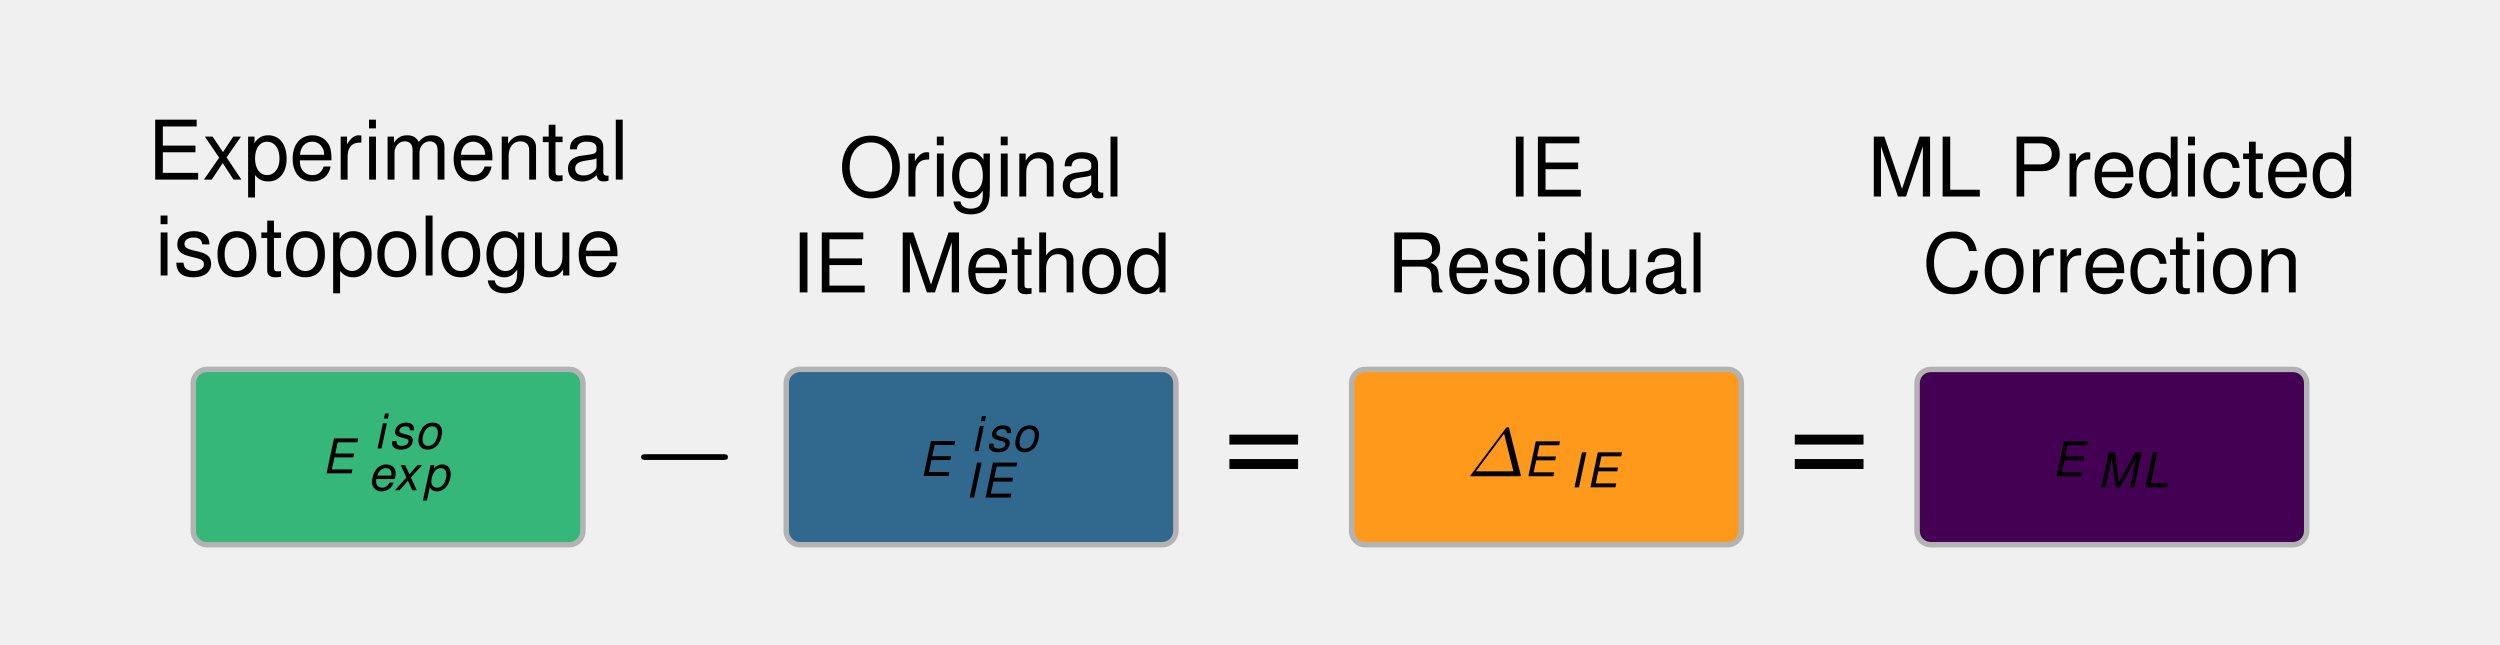
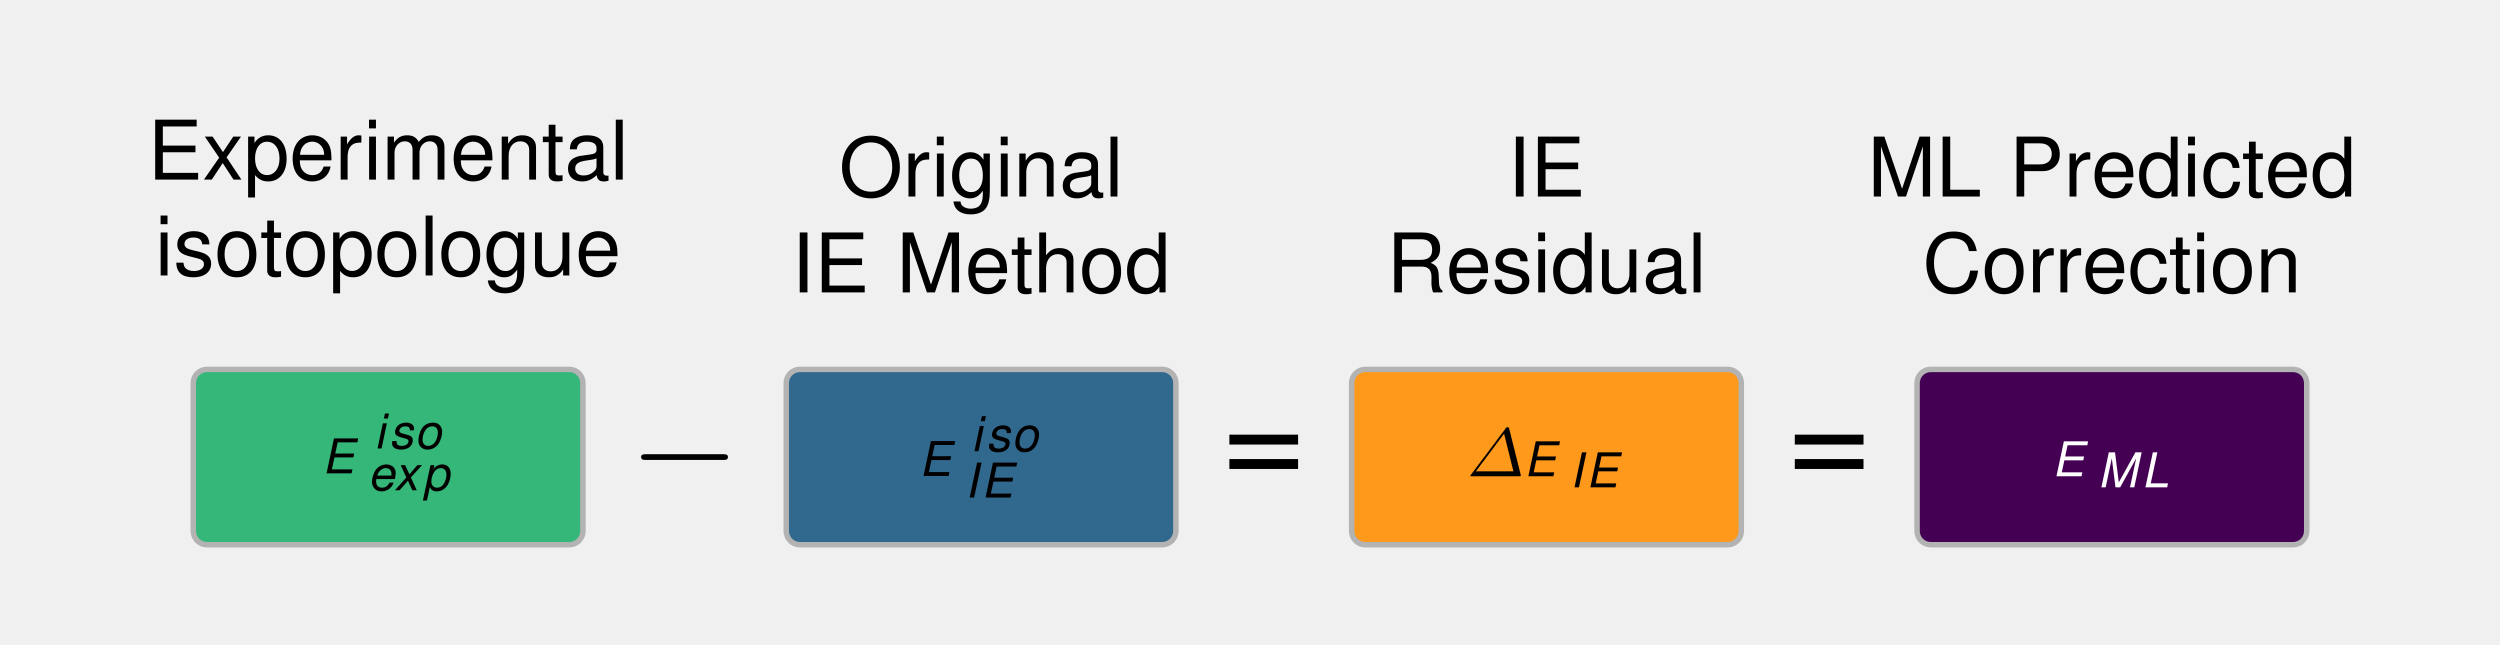
<svg xmlns="http://www.w3.org/2000/svg" version="1.1" id="svg1" width="484.989" height="125.103" viewBox="0 0 484.989 125.103">
  <defs id="defs1" />
  <g id="g1">
    <path id="path1" d="m 26.354,12.756 h -52.709 c -1.1,0 -1.993,-0.892 -1.993,-1.993 v -21.527 c 0,-1.1 0.892,-1.993 1.993,-1.993 h 52.709 c 1.1,0 1.993,0.892 1.993,1.993 v 21.527 c 0,1.1 -0.892,1.993 -1.993,1.993 z" style="fill:#35b779;fill-opacity:1;fill-rule:nonzero;stroke:#b3b3b3;stroke-width:0.797;stroke-linecap:butt;stroke-linejoin:miter;stroke-miterlimit:10;stroke-dasharray:none;stroke-opacity:1" transform="matrix(1.333333,0,0,-1.333333,75.29333,88.66533)" />
    <path id="path2" d="m 1.78,-2.32 h 2.754 l 0.117,-0.562 H 1.897 L 2.249,-4.512 H 5.12 L 5.237,-5.086 H 1.71 L 0.632,1.640625e-4 H 4.276 L 4.393,-0.574 H 1.405 Z M 9.406,-7.271 H 8.82 l -0.773,3.656 H 8.633 Z M 9.711,-8.701 H 9.125 l -0.152,0.727 h 0.586 z m 3.615,2.449 c 0.035,-0.141 0.035,-0.211 0.035,-0.293 0,-0.492 -0.457,-0.832 -1.137,-0.832 -0.492,0 -0.926,0.152 -1.207,0.422 -0.258,0.246 -0.422,0.609 -0.422,0.938 0,0.422 0.246,0.621 0.961,0.809 l 0.516,0.141 c 0.234,0.059 0.34,0.105 0.398,0.176 0.047,0.059 0.094,0.164 0.094,0.234 0,0.117 -0.117,0.34 -0.223,0.434 -0.176,0.141 -0.48,0.234 -0.773,0.234 -0.48,0 -0.75,-0.188 -0.75,-0.539 0,-0.047 0,-0.105 0.012,-0.176 H 10.209 c -0.035,0.164 -0.047,0.246 -0.047,0.363 0,0.551 0.492,0.891 1.301,0.891 1.043,0 1.711,-0.539 1.711,-1.371 0,-0.422 -0.223,-0.645 -0.844,-0.797 l -0.527,-0.141 c -0.387,-0.094 -0.586,-0.234 -0.586,-0.41 0,-0.141 0.082,-0.316 0.199,-0.434 0.176,-0.164 0.387,-0.234 0.691,-0.234 0.41,0 0.633,0.164 0.633,0.434 0,0.047 0,0.094 0,0.152 z m 2.774,-1.125 c -0.645,0 -1.219,0.293 -1.57,0.809 -0.316,0.445 -0.539,1.219 -0.539,1.805 0,0.773 0.527,1.312 1.312,1.312 0.668,0 1.195,-0.281 1.594,-0.809 0.316,-0.445 0.551,-1.207 0.551,-1.805 0,-0.375 -0.141,-0.727 -0.387,-0.973 -0.234,-0.223 -0.551,-0.34 -0.961,-0.34 z m -0.082,0.539 c 0.516,0 0.809,0.34 0.809,0.902 0,0.41 -0.117,0.867 -0.305,1.207 -0.258,0.48 -0.645,0.738 -1.125,0.738 -0.492,0 -0.797,-0.352 -0.797,-0.902 0,-0.398 0.117,-0.867 0.305,-1.207 0.258,-0.48 0.645,-0.738 1.113,-0.738 z m -5.446,7.673 0.023,-0.117 c 0.059,-0.34 0.094,-0.633 0.094,-0.82 0,-0.668 -0.574,-1.195 -1.336,-1.195 -0.598,0 -1.184,0.293 -1.535,0.762 C 7.49,-0.102 7.232,0.695 7.232,1.257 c 0,0.375 0.164,0.762 0.434,1.02 0.246,0.234 0.551,0.352 0.949,0.352 0.832,0 1.547,-0.516 1.77,-1.277 H 9.799 C 9.553,1.831 9.178,2.089 8.709,2.089 c -0.551,0 -0.867,-0.34 -0.867,-0.938 0,-0.141 0.012,-0.211 0.035,-0.316 z M 8.006,0.331 C 8.181,-0.313 8.709,-0.759 9.271,-0.759 c 0.492,0 0.809,0.34 0.809,0.855 0,0.07 -0.012,0.117 -0.023,0.234 z M 12.898,0.601 14.527,-1.192 H 13.847 L 12.687,0.144 12.066,-1.192 H 11.422 L 12.242,0.601 10.578,2.464 h 0.68 L 12.476,1.069 13.109,2.464 h 0.645 z m 1.752,3.352 h 0.586 l 0.422,-1.957 c 0.211,0.445 0.504,0.633 0.996,0.633 0.539,0 1.066,-0.258 1.418,-0.691 0.375,-0.457 0.621,-1.184 0.621,-1.875 0,-0.832 -0.469,-1.359 -1.219,-1.359 -0.305,0 -0.609,0.094 -0.891,0.27 -0.223,0.141 -0.305,0.234 -0.398,0.422 l 0.129,-0.586 h -0.562 z m 2.602,-4.711 c 0.516,0 0.82,0.363 0.82,0.961 0,0.375 -0.117,0.832 -0.305,1.184 -0.258,0.469 -0.609,0.703 -1.055,0.703 -0.516,0 -0.832,-0.352 -0.832,-0.902 0,-0.422 0.117,-0.879 0.328,-1.242 0.258,-0.469 0.609,-0.703 1.043,-0.703 z m 0,0" style="fill:#000000;fill-opacity:1;fill-rule:nonzero;stroke:none" aria-label="E&#10;iso&#10;exp" transform="matrix(1.333333,0,0,1.333333,62.50933,91.824)" />
    <path id="path3" d="m 13.617,-4.745 c 0.352,0 0.727,0 0.727,-0.422 0,-0.41 -0.375,-0.41 -0.727,-0.41 H 2.438 c -0.352,0 -0.727,0 -0.727,0.41 0,0.422 0.375,0.422 0.727,0.422 z m 0,0" style="fill:#000000;fill-opacity:1;fill-rule:nonzero;stroke:none" aria-label="−" transform="matrix(1.333333,0,0,1.333333,122.0933,95.55333)" />
    <path id="path4" d="M 112.625,12.756 H 59.917 c -1.1,0 -1.993,-0.892 -1.993,-1.993 v -21.527 c 0,-1.1 0.892,-1.993 1.993,-1.993 h 52.709 c 1.1,0 1.993,0.892 1.993,1.993 v 21.527 c 0,1.1 -0.892,1.993 -1.993,1.993 z" style="fill:#31688e;fill-opacity:1;fill-rule:nonzero;stroke:#b3b3b3;stroke-width:0.797;stroke-linecap:butt;stroke-linejoin:miter;stroke-miterlimit:10;stroke-dasharray:none;stroke-opacity:1" transform="matrix(1.333333,0,0,-1.333333,75.29333,88.66533)" />
    <path id="path5" d="m 1.782,-2.32 h 2.754 l 0.117,-0.562 H 1.899 L 2.25,-4.511 H 5.121 L 5.239,-5.085 H 1.711 L 0.633,7.421875e-4 H 4.278 L 4.395,-0.573 H 1.407 Z M 9.408,-7.271 H 8.822 l -0.773,3.656 H 8.634 Z M 9.712,-8.7 H 9.126 L 8.974,-7.974 H 9.56 Z m 3.612,2.449 c 0.035,-0.141 0.035,-0.211 0.035,-0.293 0,-0.492 -0.457,-0.832 -1.137,-0.832 -0.492,0 -0.926,0.152 -1.207,0.422 -0.258,0.246 -0.422,0.609 -0.422,0.938 0,0.422 0.246,0.621 0.961,0.809 l 0.516,0.141 c 0.234,0.059 0.34,0.105 0.398,0.176 0.047,0.059 0.094,0.164 0.094,0.234 0,0.117 -0.117,0.34 -0.223,0.434 -0.176,0.141 -0.48,0.234 -0.773,0.234 -0.48,0 -0.75,-0.188 -0.75,-0.539 0,-0.047 0,-0.105 0.012,-0.176 H 10.207 c -0.035,0.164 -0.047,0.246 -0.047,0.363 0,0.551 0.492,0.891 1.301,0.891 1.043,0 1.711,-0.539 1.711,-1.371 0,-0.422 -0.223,-0.645 -0.844,-0.797 l -0.527,-0.141 c -0.387,-0.094 -0.586,-0.234 -0.586,-0.41 0,-0.141 0.082,-0.316 0.199,-0.434 0.176,-0.164 0.387,-0.234 0.691,-0.234 0.41,0 0.633,0.164 0.633,0.434 0,0.047 0,0.094 0,0.152 z m 2.774,-1.125 c -0.645,0 -1.219,0.293 -1.57,0.809 -0.316,0.445 -0.539,1.219 -0.539,1.805 0,0.773 0.527,1.312 1.312,1.312 0.668,0 1.195,-0.281 1.594,-0.809 0.316,-0.445 0.551,-1.207 0.551,-1.805 0,-0.375 -0.141,-0.727 -0.387,-0.973 -0.234,-0.223 -0.551,-0.34 -0.961,-0.34 z m -0.082,0.539 c 0.516,0 0.809,0.34 0.809,0.902 0,0.41 -0.117,0.867 -0.305,1.207 -0.258,0.48 -0.645,0.738 -1.125,0.738 -0.492,0 -0.797,-0.352 -0.797,-0.902 0,-0.398 0.117,-0.867 0.305,-1.207 0.258,-0.48 0.645,-0.738 1.113,-0.738 z m -6.935,4.884 h -0.656 L 7.348,3.133 H 7.992 Z M 10.805,0.812 H 13.559 l 0.117,-0.562 H 10.922 l 0.352,-1.629 h 2.871 l 0.117,-0.574 H 10.735 L 9.657,3.133 h 3.645 l 0.117,-0.574 h -2.988 z m 0,0" style="fill:#000000;fill-opacity:1;fill-rule:nonzero;stroke:none" aria-label="E&#10;iso&#10;IE" transform="matrix(1.333333,0,0,1.333333,178.316,92.34667)" />
    <path id="path6" d="M 11.028,-7.288 H 1.032 v 1.441 h 9.996 z m 0,3.551 H 1.032 v 1.441 h 9.996 z m 0,0" style="fill:#000000;fill-opacity:1;fill-rule:nonzero;stroke:none" aria-label="=" transform="matrix(1.333333,0,0,1.333333,237.12,94.03733)" />
    <path id="path7" d="m 194.892,12.756 h -52.709 c -1.1,0 -1.993,-0.892 -1.993,-1.993 v -21.527 c 0,-1.1 0.892,-1.993 1.993,-1.993 h 52.709 c 1.1,0 1.993,0.892 1.993,1.993 v 21.527 c 0,1.1 -0.892,1.993 -1.993,1.993 z" style="fill:#ff991c;fill-opacity:1;fill-rule:nonzero;stroke:#b3b3b3;stroke-width:0.797;stroke-linecap:butt;stroke-linejoin:miter;stroke-miterlimit:10;stroke-dasharray:none;stroke-opacity:1" transform="matrix(1.333333,0,0,-1.333333,75.29333,88.66533)" />
    <g id="g7" aria-label="∆E&#10;IE" transform="matrix(1.333333,0,0,1.333333,284.5827,92.39333)">
      <path id="path8" d="m 6.152,-6.89 c -0.047,-0.199 -0.059,-0.246 -0.234,-0.246 -0.094,0 -0.176,0 -0.305,0.199 l -5.051,6.738 c -0.07,0.094 -0.07,0.117 -0.07,0.141 0,0.047 0.012,0.059 0.211,0.059 H 7.582 c 0.164,0 0.258,0 0.258,-0.105 0,-0.035 -0.012,-0.094 -0.023,-0.129 z m -0.75,0.691 1.359,5.484 H 1.3 Z m 0,0" style="fill:#000000;fill-opacity:1;fill-rule:nonzero;stroke:none" />
      <path id="path9" d="m 10.084,-2.319 h 2.754 l 0.117,-0.562 h -2.754 l 0.352,-1.629 h 2.871 l 0.117,-0.574 H 10.013 L 8.935,8.984375e-4 H 12.58 L 12.697,-0.573 H 9.709 Z m 7.301,-1.16 h -0.656 l -1.078,5.086 h 0.645 z m 1.723,2.766 h 2.754 l 0.117,-0.562 h -2.754 l 0.352,-1.629 h 2.871 l 0.117,-0.574 h -3.527 l -1.078,5.086 h 3.645 l 0.117,-0.574 h -2.988 z m 0,0" style="fill:#000000;fill-opacity:1;fill-rule:nonzero;stroke:none" />
    </g>
    <path id="path10" d="M 11.029,-7.288 H 1.033 v 1.441 h 9.996 z m 0,3.551 H 1.033 v 1.441 h 9.996 z m 0,0" style="fill:#000000;fill-opacity:1;fill-rule:nonzero;stroke:none" aria-label="=" transform="matrix(1.333333,0,0,1.333333,346.8067,94.03733)" />
    <path id="path11" d="m 277.159,12.756 h -52.709 c -1.1,0 -1.993,-0.892 -1.993,-1.993 v -21.527 c 0,-1.1 0.892,-1.993 1.993,-1.993 h 52.709 c 1.1,0 1.993,0.892 1.993,1.993 v 21.527 c 0,1.1 -0.892,1.993 -1.993,1.993 z" style="fill:#440154;fill-opacity:1;fill-rule:nonzero;stroke:#b3b3b3;stroke-width:0.797;stroke-linecap:butt;stroke-linejoin:miter;stroke-miterlimit:10;stroke-dasharray:none;stroke-opacity:1" transform="matrix(1.333333,0,0,-1.333333,75.29333,88.66533)" />
-     <path id="path12" d="m 1.782,-2.319 h 2.754 l 0.117,-0.562 H 1.9 L 2.251,-4.511 H 5.122 L 5.239,-5.085 H 1.712 L 0.634,8.984375e-4 H 4.279 L 4.396,-0.573 H 1.407 Z m 8.121,3.926 2.332,-4.219 -0.902,4.219 h 0.621 l 1.078,-5.086 H 12.118 L 9.704,0.892 9.154,-3.48 H 8.251 l -1.078,5.086 h 0.621 l 0.891,-4.219 0.539,4.219 z m 5.411,-5.086 h -0.656 l -1.078,5.086 h 3.164 l 0.117,-0.574 h -2.508 z m 0,0" style="fill:#000000;fill-opacity:1;fill-rule:nonzero;stroke:none" aria-label="E&#10;ML" transform="matrix(1.333333,0,0,1.333333,398.1,92.39333)" />
+     <path id="path12" d="m 1.782,-2.319 h 2.754 l 0.117,-0.562 H 1.9 L 2.251,-4.511 H 5.122 L 5.239,-5.085 H 1.712 L 0.634,8.984375e-4 H 4.279 L 4.396,-0.573 H 1.407 Z m 8.121,3.926 2.332,-4.219 -0.902,4.219 h 0.621 l 1.078,-5.086 H 12.118 L 9.704,0.892 9.154,-3.48 H 8.251 l -1.078,5.086 h 0.621 l 0.891,-4.219 0.539,4.219 z m 5.411,-5.086 h -0.656 l -1.078,5.086 h 3.164 l 0.117,-0.574 h -2.508 z m 0,0" style="fill:#ffffff;fill-opacity:1;fill-rule:nonzero;stroke:none" aria-label="E&#10;ML" transform="matrix(1.333333,0,0,1.333333,398.1,92.39333)" />
    <path id="path13" d="m 4.651,-8.86 c -2.496,0 -4.195,1.84 -4.195,4.57 0,2.719 1.699,4.559 4.207,4.559 1.055,0 1.992,-0.316 2.695,-0.914 C 8.307,-1.442 8.87,-2.801 8.87,-4.219 c 0,-2.812 -1.664,-4.641 -4.219,-4.641 z m 0,0.984 c 1.887,0 3.105,1.43 3.105,3.633 0,2.098 -1.254,3.539 -3.094,3.539 -1.852,0 -3.094,-1.441 -3.094,-3.586 0,-2.156 1.242,-3.586 3.082,-3.586 z m 5.47,1.617 V -2.5e-4 h 1.008 v -3.246 c 0,-0.902 0.223,-1.488 0.703,-1.84 0.316,-0.223 0.609,-0.293 1.301,-0.305 v -1.02 c -0.164,-0.023 -0.246,-0.035 -0.375,-0.035 -0.645,0 -1.137,0.387 -1.711,1.312 v -1.125 z m 5.133,0 H 14.257 V -2.5e-4 h 0.996 z m 0,-2.461 h -1.008 v 1.266 h 1.008 z m 5.783,2.461 v 0.902 C 20.533,-6.094 19.923,-6.446 19.127,-6.446 c -1.594,0 -2.66,1.395 -2.66,3.422 0,1.031 0.27,1.863 0.785,2.461 0.469,0.527 1.137,0.832 1.793,0.832 0.785,0 1.336,-0.328 1.898,-1.113 v 0.316 c 0,0.855 -0.105,1.359 -0.363,1.711 -0.258,0.375 -0.773,0.586 -1.383,0.586 -0.457,0 -0.855,-0.117 -1.137,-0.34 -0.223,-0.176 -0.316,-0.34 -0.375,-0.715 h -1.02 c 0.105,1.184 1.031,1.887 2.496,1.887 0.938,0 1.734,-0.293 2.145,-0.797 0.469,-0.574 0.656,-1.359 0.656,-2.836 v -5.227 z m -1.805,0.738 c 1.078,0 1.711,0.902 1.711,2.473 0,1.488 -0.645,2.402 -1.699,2.402 -1.09,0 -1.746,-0.926 -1.746,-2.437 0,-1.512 0.668,-2.438 1.734,-2.438 z m 5.323,-0.738 H 23.559 V -2.5e-4 h 0.996 z m 0,-2.461 h -1.008 v 1.266 h 1.008 z m 1.693,2.461 V -2.5e-4 h 1.008 v -3.457 c 0,-1.277 0.668,-2.109 1.699,-2.109 0.785,0 1.289,0.469 1.289,1.23 V -2.5e-4 h 0.996 v -4.734 c 0,-1.043 -0.785,-1.711 -1.992,-1.711 -0.926,0 -1.523,0.363 -2.074,1.23 v -1.043 z m 12.214,5.672 C 38.357,-0.563 38.298,-0.563 38.24,-0.563 c -0.34,0 -0.539,-0.176 -0.539,-0.492 V -4.735 c 0,-1.113 -0.809,-1.711 -2.344,-1.711 -0.914,0 -1.664,0.27 -2.086,0.727 -0.281,0.328 -0.41,0.691 -0.434,1.312 h 1.008 c 0.082,-0.773 0.539,-1.113 1.465,-1.113 0.902,0 1.406,0.328 1.406,0.926 v 0.27 c 0,0.41 -0.258,0.598 -1.043,0.691 -1.406,0.176 -1.629,0.223 -2.004,0.387 -0.738,0.293 -1.102,0.855 -1.102,1.664 0,1.137 0.785,1.852 2.051,1.852 0.797,0 1.43,-0.27 2.133,-0.914 0.07,0.633 0.375,0.914 1.031,0.914 0.199,0 0.352,-0.023 0.68,-0.105 z M 36.716,-1.969 c 0,0.328 -0.094,0.539 -0.398,0.809 -0.41,0.375 -0.891,0.562 -1.477,0.562 -0.785,0 -1.23,-0.375 -1.23,-1.008 0,-0.656 0.434,-0.984 1.5,-1.148 1.055,-0.141 1.266,-0.188 1.605,-0.34 z m 3.812,-6.75 h -1.008 v 8.719 h 1.008 z M -4.575,5.229 h -1.125 v 8.719 h 1.125 z m 3.196,4.746 H 3.368 V 9.003 H -1.378 V 6.214 h 4.922 V 5.229 H -2.492 V 13.948 H 3.755 V 12.964 H -1.378 Z M 13.973,13.948 16.422,6.647 v 7.301 h 1.055 V 5.229 H 15.942 L 13.399,12.823 10.821,5.229 H 9.286 v 8.719 h 1.043 V 6.647 l 2.473,7.301 z m 10.5,-2.801 c 0,-0.949 -0.07,-1.523 -0.246,-1.992 -0.41,-1.031 -1.359,-1.652 -2.531,-1.652 -1.746,0 -2.871,1.336 -2.871,3.398 0,2.051 1.09,3.316 2.848,3.316 1.43,0 2.426,-0.809 2.672,-2.168 h -1.008 c -0.27,0.82 -0.832,1.254 -1.629,1.254 -0.633,0 -1.172,-0.293 -1.512,-0.809 -0.234,-0.363 -0.316,-0.727 -0.328,-1.348 z m -4.582,-0.809 c 0.082,-1.16 0.785,-1.91 1.793,-1.91 0.973,0 1.723,0.809 1.723,1.84 0,0.023 0,0.047 -0.012,0.07 z m 8.136,-2.648 h -1.031 V 5.968 h -0.984 v 1.723 h -0.855 v 0.809 h 0.855 v 4.734 c 0,0.633 0.422,0.984 1.207,0.984 0.234,0 0.48,-0.023 0.809,-0.082 v -0.832 c -0.129,0.035 -0.281,0.047 -0.48,0.047 -0.422,0 -0.551,-0.117 -0.551,-0.562 V 8.499 h 1.031 z m 1.119,-2.461 v 8.719 h 0.996 v -3.457 c 0,-1.277 0.668,-2.109 1.699,-2.109 0.316,0 0.645,0.105 0.879,0.281 0.293,0.199 0.41,0.504 0.41,0.949 V 13.948 H 34.127 V 9.214 c 0,-1.055 -0.762,-1.711 -1.98,-1.711 -0.879,0 -1.418,0.281 -2.004,1.043 V 5.229 Z m 9.062,2.273 c -1.746,0 -2.812,1.254 -2.812,3.363 0,2.098 1.043,3.352 2.824,3.352 1.758,0 2.836,-1.254 2.836,-3.305 0,-2.168 -1.043,-3.41 -2.848,-3.41 z m 0.012,0.926 c 1.125,0 1.793,0.914 1.793,2.473 0,1.465 -0.691,2.402 -1.793,2.402 -1.102,0 -1.793,-0.926 -1.793,-2.438 0,-1.512 0.691,-2.438 1.793,-2.438 z M 47.527,5.229 H 46.531 V 8.475 C 46.121,7.843 45.441,7.503 44.609,7.503 c -1.629,0 -2.684,1.301 -2.684,3.305 0,2.109 1.031,3.41 2.719,3.41 0.867,0 1.465,-0.316 1.992,-1.09 v 0.82 h 0.891 z m -2.754,3.211 c 1.078,0 1.758,0.949 1.758,2.449 0,1.441 -0.691,2.402 -1.746,2.402 -1.102,0 -1.828,-0.973 -1.828,-2.426 0,-1.465 0.727,-2.426 1.816,-2.426 z m 0,0" style="fill:#000000;fill-opacity:1;fill-rule:nonzero;stroke:none" aria-label="Original&#10;IEMethod" transform="matrix(1.333333,0,0,1.333333,162.744,38.12533)" />
    <path id="path14" d="M 2.19,-3.974 H 6.936 V -4.946 H 2.19 v -2.789 h 4.922 v -0.984 H 1.077 v 8.719 h 6.246 v -0.984 H 2.19 Z m 9.275,0.738 2.098,-3.023 h -1.125 l -1.5,2.262 -1.512,-2.262 h -1.125 l 2.086,3.07 -2.215,3.188 h 1.137 l 1.594,-2.402 1.57,2.402 h 1.148 z m 3.132,5.836 h 1.008 v -3.258 c 0.527,0.645 1.113,0.926 1.922,0.926 1.617,0 2.672,-1.301 2.672,-3.293 0,-2.109 -1.02,-3.422 -2.684,-3.422 -0.844,0 -1.535,0.387 -1.992,1.125 v -0.938 h -0.926 z m 2.754,-8.109 c 1.102,0 1.816,0.961 1.816,2.461 0,1.418 -0.727,2.391 -1.816,2.391 -1.055,0 -1.746,-0.961 -1.746,-2.426 0,-1.477 0.691,-2.426 1.746,-2.426 z m 9.375,2.707 c 0,-0.949 -0.07,-1.523 -0.246,-1.992 -0.41,-1.031 -1.359,-1.652 -2.531,-1.652 -1.746,0 -2.871,1.336 -2.871,3.398 0,2.051 1.09,3.316 2.848,3.316 1.43,0 2.426,-0.809 2.672,-2.168 h -1.008 c -0.27,0.82 -0.832,1.254 -1.629,1.254 -0.633,0 -1.172,-0.293 -1.512,-0.809 -0.234,-0.363 -0.316,-0.727 -0.328,-1.348 z m -4.582,-0.809 c 0.082,-1.16 0.785,-1.91 1.793,-1.91 0.973,0 1.723,0.809 1.723,1.84 0,0.023 0,0.047 -0.012,0.07 z m 5.921,-2.648 v 6.258 h 1.008 V -3.247 c 0,-0.902 0.223,-1.488 0.703,-1.84 0.316,-0.223 0.609,-0.293 1.301,-0.305 v -1.02 c -0.164,-0.023 -0.246,-0.035 -0.375,-0.035 -0.645,0 -1.137,0.387 -1.711,1.312 v -1.125 z m 5.133,0 h -0.996 v 6.258 h 0.996 z m 0,-2.461 h -1.008 v 1.266 h 1.008 z m 1.693,2.461 v 6.258 h 1.008 V -3.939 c 0,-0.902 0.656,-1.629 1.477,-1.629 0.738,0 1.148,0.445 1.148,1.254 v 4.313 H 39.532 V -3.939 c 0,-0.902 0.656,-1.629 1.477,-1.629 0.727,0 1.16,0.457 1.16,1.254 v 4.313 h 0.996 V -4.7 c 0,-1.125 -0.645,-1.746 -1.816,-1.746 -0.832,0 -1.336,0.258 -1.922,0.961 -0.375,-0.668 -0.867,-0.961 -1.688,-0.961 -0.832,0 -1.383,0.316 -1.922,1.066 v -0.879 z m 15.258,3.457 c 0,-0.949 -0.07,-1.523 -0.246,-1.992 -0.41,-1.031 -1.359,-1.652 -2.531,-1.652 -1.746,0 -2.871,1.336 -2.871,3.398 0,2.051 1.09,3.316 2.848,3.316 1.43,0 2.426,-0.809 2.672,-2.168 h -1.008 c -0.27,0.82 -0.832,1.254 -1.629,1.254 -0.633,0 -1.172,-0.293 -1.512,-0.809 -0.234,-0.363 -0.316,-0.727 -0.328,-1.348 z m -4.582,-0.809 c 0.082,-1.16 0.785,-1.91 1.793,-1.91 0.973,0 1.723,0.809 1.723,1.84 0,0.023 0,0.047 -0.012,0.07 z m 5.93,-2.648 v 6.258 h 1.008 V -3.458 c 0,-1.277 0.668,-2.109 1.699,-2.109 0.785,0 1.289,0.469 1.289,1.23 v 4.336 h 0.996 V -4.735 c 0,-1.043 -0.785,-1.711 -1.992,-1.711 -0.926,0 -1.523,0.363 -2.074,1.23 v -1.043 z m 8.851,0 h -1.031 v -1.723 h -0.984 v 1.723 h -0.855 v 0.809 h 0.855 v 4.734 c 0,0.633 0.422,0.984 1.207,0.984 0.234,0 0.48,-0.023 0.809,-0.082 v -0.832 c -0.129,0.035 -0.281,0.047 -0.48,0.047 -0.422,0 -0.551,-0.117 -0.551,-0.562 v -4.289 h 1.031 z m 6.688,5.672 c -0.105,0.023 -0.164,0.023 -0.223,0.023 -0.34,0 -0.539,-0.176 -0.539,-0.492 v -3.68 c 0,-1.113 -0.809,-1.711 -2.344,-1.711 -0.914,0 -1.664,0.27 -2.086,0.727 -0.281,0.328 -0.41,0.691 -0.434,1.312 h 1.008 c 0.082,-0.773 0.539,-1.113 1.465,-1.113 0.902,0 1.406,0.328 1.406,0.926 v 0.27 c 0,0.41 -0.258,0.598 -1.043,0.691 -1.406,0.176 -1.629,0.223 -2.004,0.387 -0.738,0.293 -1.102,0.855 -1.102,1.664 0,1.137 0.785,1.852 2.051,1.852 0.797,0 1.43,-0.27 2.133,-0.914 0.07,0.633 0.375,0.914 1.031,0.914 0.199,0 0.352,-0.023 0.68,-0.105 z M 65.29,-1.97 c 0,0.328 -0.094,0.539 -0.398,0.809 -0.41,0.375 -0.891,0.562 -1.477,0.562 -0.785,0 -1.23,-0.375 -1.23,-1.008 0,-0.656 0.434,-0.984 1.5,-1.148 1.055,-0.141 1.266,-0.188 1.605,-0.34 z m 3.812,-6.75 h -1.008 v 8.719 h 1.008 z M 2.87,7.689 H 1.874 v 6.258 h 0.996 z m 0,-2.461 H 1.862 V 6.494 H 2.87 Z M 8.97,9.424 C 8.958,8.193 8.138,7.502 6.696,7.502 c -1.453,0 -2.402,0.75 -2.402,1.91 0,0.984 0.504,1.453 1.98,1.805 l 0.938,0.234 c 0.691,0.164 0.961,0.422 0.961,0.867 0,0.586 -0.586,0.984 -1.453,0.984 -0.539,0 -0.996,-0.152 -1.242,-0.422 C 5.325,12.705 5.255,12.529 5.185,12.084 H 4.142 c 0.047,1.441 0.855,2.133 2.496,2.133 1.582,0 2.578,-0.773 2.578,-1.98 0,-0.926 -0.527,-1.441 -1.77,-1.746 L 6.497,10.267 C 5.677,10.08 5.337,9.81 5.337,9.365 c 0,-0.574 0.516,-0.938 1.324,-0.938 0.797,0 1.23,0.34 1.254,0.996 z m 3.984,-1.922 c -1.746,0 -2.812,1.254 -2.812,3.363 0,2.098 1.043,3.352 2.824,3.352 1.758,0 2.836,-1.254 2.836,-3.305 0,-2.168 -1.043,-3.41 -2.848,-3.41 z m 0.012,0.926 c 1.125,0 1.793,0.914 1.793,2.473 0,1.465 -0.691,2.402 -1.793,2.402 -1.102,0 -1.793,-0.926 -1.793,-2.438 0,-1.512 0.691,-2.438 1.793,-2.438 z M 19.391,7.689 H 18.359 V 5.967 h -0.984 v 1.723 h -0.855 v 0.809 h 0.855 v 4.734 c 0,0.633 0.422,0.984 1.207,0.984 0.234,0 0.48,-0.023 0.809,-0.082 v -0.832 c -0.129,0.035 -0.281,0.047 -0.48,0.047 -0.422,0 -0.551,-0.117 -0.551,-0.562 V 8.498 h 1.031 z m 3.533,-0.188 c -1.746,0 -2.812,1.254 -2.812,3.363 0,2.098 1.043,3.352 2.824,3.352 1.758,0 2.836,-1.254 2.836,-3.305 0,-2.168 -1.043,-3.41 -2.848,-3.41 z m 0.012,0.926 c 1.125,0 1.793,0.914 1.793,2.473 0,1.465 -0.691,2.402 -1.793,2.402 -1.102,0 -1.793,-0.926 -1.793,-2.438 0,-1.512 0.691,-2.438 1.793,-2.438 z m 4.034,8.121 h 1.008 v -3.258 c 0.527,0.645 1.113,0.926 1.922,0.926 1.617,0 2.672,-1.301 2.672,-3.293 0,-2.109 -1.02,-3.422 -2.684,-3.422 -0.844,0 -1.535,0.387 -1.992,1.125 v -0.938 H 26.97 Z m 2.754,-8.109 c 1.102,0 1.816,0.961 1.816,2.461 0,1.418 -0.727,2.391 -1.816,2.391 -1.055,0 -1.746,-0.961 -1.746,-2.426 0,-1.477 0.691,-2.426 1.746,-2.426 z m 6.495,-0.938 c -1.746,0 -2.812,1.254 -2.812,3.363 0,2.098 1.043,3.352 2.824,3.352 1.758,0 2.836,-1.254 2.836,-3.305 0,-2.168 -1.043,-3.41 -2.848,-3.41 z m 0.012,0.926 c 1.125,0 1.793,0.914 1.793,2.473 0,1.465 -0.691,2.402 -1.793,2.402 -1.102,0 -1.793,-0.926 -1.793,-2.438 0,-1.512 0.691,-2.438 1.793,-2.438 z M 41.436,5.228 h -1.008 v 8.719 h 1.008 z m 4.084,2.273 c -1.746,0 -2.812,1.254 -2.812,3.363 0,2.098 1.043,3.352 2.824,3.352 1.758,0 2.836,-1.254 2.836,-3.305 0,-2.168 -1.043,-3.41 -2.848,-3.41 z m 0.012,0.926 c 1.125,0 1.793,0.914 1.793,2.473 0,1.465 -0.691,2.402 -1.793,2.402 -1.102,0 -1.793,-0.926 -1.793,-2.438 0,-1.512 0.691,-2.438 1.793,-2.438 z M 53.844,7.689 V 8.592 C 53.34,7.853 52.73,7.502 51.934,7.502 c -1.594,0 -2.66,1.395 -2.66,3.422 0,1.031 0.27,1.863 0.785,2.461 0.469,0.527 1.137,0.832 1.793,0.832 0.785,0 1.336,-0.328 1.898,-1.113 v 0.316 c 0,0.855 -0.105,1.359 -0.363,1.711 -0.258,0.375 -0.773,0.586 -1.383,0.586 -0.457,0 -0.855,-0.117 -1.137,-0.34 -0.223,-0.176 -0.316,-0.34 -0.375,-0.715 h -1.02 c 0.105,1.184 1.031,1.887 2.496,1.887 0.938,0 1.734,-0.293 2.145,-0.797 0.469,-0.574 0.656,-1.359 0.656,-2.836 V 7.689 Z m -1.805,0.738 c 1.078,0 1.711,0.902 1.711,2.473 0,1.488 -0.645,2.402 -1.699,2.402 -1.09,0 -1.746,-0.926 -1.746,-2.438 0,-1.512 0.668,-2.438 1.734,-2.438 z m 9.293,5.52 V 7.689 h -0.996 v 3.539 c 0,1.289 -0.668,2.121 -1.711,2.121 -0.785,0 -1.289,-0.48 -1.289,-1.23 V 7.689 h -0.996 v 4.828 c 0,1.031 0.785,1.699 2.004,1.699 0.914,0 1.5,-0.316 2.086,-1.137 v 0.867 z m 7.011,-2.801 c 0,-0.949 -0.07,-1.523 -0.246,-1.992 -0.41,-1.031 -1.359,-1.652 -2.531,-1.652 -1.746,0 -2.871,1.336 -2.871,3.398 0,2.051 1.09,3.316 2.848,3.316 1.43,0 2.426,-0.809 2.672,-2.168 h -1.008 c -0.27,0.82 -0.832,1.254 -1.629,1.254 -0.633,0 -1.172,-0.293 -1.512,-0.809 -0.234,-0.363 -0.316,-0.727 -0.328,-1.348 z M 63.761,10.338 c 0.082,-1.16 0.785,-1.91 1.793,-1.91 0.973,0 1.723,0.809 1.723,1.84 0,0.023 0,0.047 -0.012,0.07 z m 0,0" style="fill:#000000;fill-opacity:1;fill-rule:nonzero;stroke:none" aria-label="Experimental&#10;isotopologue" transform="matrix(1.333333,0,0,1.333333,28.66933,34.84133)" />
    <path id="path15" d="m 2.321,-8.719 h -1.125 v 8.719 h 1.125 z m 3.193,4.746 H 10.26 V -4.946 H 5.514 V -7.735 H 10.436 V -8.719 H 4.401 V -2.5e-4 H 10.647 V -0.985 H 5.514 Z M -15.378,10.198 h 2.871 c 0.984,0 1.43,0.48 1.43,1.547 l -0.012,0.785 c 0,0.539 0.094,1.055 0.246,1.418 h 1.359 v -0.27 c -0.422,-0.293 -0.504,-0.598 -0.527,-1.758 -0.012,-1.441 -0.246,-1.875 -1.184,-2.273 0.973,-0.48 1.371,-1.09 1.371,-2.086 0,-1.5 -0.949,-2.332 -2.648,-2.332 h -4.02 v 8.719 h 1.113 z m 0,-0.984 v -3 h 2.684 c 0.621,0 0.984,0.094 1.254,0.34 0.305,0.246 0.457,0.645 0.457,1.172 0,1.02 -0.527,1.488 -1.711,1.488 z m 12.533,1.934 c 0,-0.949 -0.07,-1.523 -0.246,-1.992 -0.41,-1.031 -1.359,-1.652 -2.531,-1.652 -1.746,0 -2.871,1.336 -2.871,3.398 0,2.051 1.09,3.316 2.848,3.316 1.43,0 2.426,-0.809 2.672,-2.168 h -1.008 c -0.27,0.82 -0.832,1.254 -1.629,1.254 -0.633,0 -1.172,-0.293 -1.512,-0.809 -0.234,-0.363 -0.316,-0.727 -0.328,-1.348 z m -4.582,-0.809 c 0.082,-1.16 0.785,-1.91 1.793,-1.91 0.973,0 1.723,0.809 1.723,1.84 0,0.023 0,0.047 -0.012,0.07 z M 2.913,9.425 C 2.901,8.194 2.08,7.503 0.639,7.503 c -1.453,0 -2.402,0.75 -2.402,1.91 0,0.984 0.504,1.453 1.98,1.805 l 0.938,0.234 c 0.691,0.164 0.961,0.422 0.961,0.867 0,0.586 -0.586,0.984 -1.453,0.984 -0.539,0 -0.996,-0.152 -1.242,-0.422 C -0.732,12.706 -0.802,12.53 -0.873,12.085 h -1.043 c 0.047,1.441 0.855,2.133 2.496,2.133 1.582,0 2.578,-0.773 2.578,-1.98 0,-0.926 -0.527,-1.441 -1.77,-1.746 L 0.44,10.268 c -0.82,-0.188 -1.16,-0.457 -1.16,-0.902 0,-0.574 0.516,-0.938 1.324,-0.938 0.797,0 1.23,0.34 1.254,0.996 z M 5.447,7.69 H 4.451 v 6.258 h 0.996 z m 0,-2.461 H 4.439 v 1.266 h 1.008 z m 6.776,0 H 11.227 V 8.475 C 10.817,7.843 10.137,7.503 9.305,7.503 c -1.629,0 -2.684,1.301 -2.684,3.305 0,2.109 1.031,3.41 2.719,3.41 0.867,0 1.465,-0.316 1.992,-1.09 v 0.82 h 0.891 z M 9.469,8.44 c 1.078,0 1.758,0.949 1.758,2.449 0,1.441 -0.691,2.402 -1.746,2.402 -1.102,0 -1.828,-0.973 -1.828,-2.426 0,-1.465 0.727,-2.426 1.816,-2.426 z M 18.718,13.948 V 7.69 h -0.996 v 3.539 c 0,1.289 -0.668,2.121 -1.711,2.121 -0.785,0 -1.289,-0.48 -1.289,-1.23 V 7.69 h -0.996 v 4.828 c 0,1.031 0.785,1.699 2.004,1.699 0.914,0 1.5,-0.316 2.086,-1.137 v 0.867 z m 7.28,-0.586 c -0.105,0.023 -0.164,0.023 -0.223,0.023 -0.34,0 -0.539,-0.176 -0.539,-0.492 V 9.214 c 0,-1.113 -0.809,-1.711 -2.344,-1.711 -0.914,0 -1.664,0.27 -2.086,0.727 -0.281,0.328 -0.41,0.691 -0.434,1.312 h 1.008 c 0.082,-0.773 0.539,-1.113 1.465,-1.113 0.902,0 1.406,0.328 1.406,0.926 v 0.27 c 0,0.41 -0.258,0.598 -1.043,0.691 -1.406,0.176 -1.629,0.223 -2.004,0.387 -0.738,0.293 -1.102,0.855 -1.102,1.664 0,1.137 0.785,1.852 2.051,1.852 0.797,0 1.43,-0.27 2.133,-0.914 0.07,0.633 0.375,0.914 1.031,0.914 0.199,0 0.352,-0.023 0.68,-0.105 z m -1.746,-1.383 c 0,0.328 -0.094,0.539 -0.398,0.809 -0.41,0.375 -0.891,0.562 -1.477,0.562 -0.785,0 -1.23,-0.375 -1.23,-1.008 0,-0.656 0.434,-0.984 1.5,-1.148 1.055,-0.141 1.266,-0.188 1.605,-0.34 z m 3.812,-6.75 h -1.008 v 8.719 h 1.008 z m 0,0" style="fill:#000000;fill-opacity:1;fill-rule:nonzero;stroke:none" aria-label="IE&#10;Residual" transform="matrix(1.333333,0,0,1.333333,292.476,38.12533)" />
    <path id="path16" d="M 5.59,-2.5e-4 8.04,-7.301 V -2.5e-4 H 9.094 V -8.719 H 7.559 L 5.016,-1.125 2.438,-8.719 H 0.903 V -2.5e-4 H 1.946 V -7.301 L 4.418,-2.5e-4 Z M 12.021,-8.719 h -1.102 v 8.719 h 5.414 v -0.984 h -4.312 z m 10.77,5.027 h 2.73 c 0.68,0 1.219,-0.211 1.688,-0.621 0.527,-0.48 0.75,-1.043 0.75,-1.84 0,-1.641 -0.961,-2.566 -2.684,-2.566 h -3.598 v 8.719 h 1.113 z m 0,-0.984 V -7.735 h 2.32 c 1.055,0 1.688,0.574 1.688,1.535 0,0.949 -0.633,1.523 -1.688,1.523 z m 6.592,-1.582 V -2.5e-4 h 1.008 v -3.246 c 0,-0.902 0.223,-1.488 0.703,-1.84 0.316,-0.223 0.609,-0.293 1.301,-0.305 v -1.02 c -0.164,-0.023 -0.246,-0.035 -0.375,-0.035 -0.645,0 -1.137,0.387 -1.711,1.312 v -1.125 z m 9.29,3.457 c 0,-0.949 -0.07,-1.523 -0.246,-1.992 -0.41,-1.031 -1.359,-1.652 -2.531,-1.652 -1.746,0 -2.871,1.336 -2.871,3.398 0,2.051 1.09,3.316 2.848,3.316 1.43,0 2.426,-0.809 2.672,-2.168 h -1.008 c -0.27,0.82 -0.832,1.254 -1.629,1.254 -0.633,0 -1.172,-0.293 -1.512,-0.809 -0.234,-0.363 -0.316,-0.727 -0.328,-1.348 z M 34.09,-3.61 c 0.082,-1.16 0.785,-1.91 1.793,-1.91 0.973,0 1.723,0.809 1.723,1.84 0,0.023 0,0.047 -0.012,0.07 z M 45.106,-8.719 h -0.996 v 3.246 c -0.41,-0.633 -1.09,-0.973 -1.922,-0.973 -1.629,0 -2.684,1.301 -2.684,3.305 0,2.109 1.031,3.41 2.719,3.41 0.867,0 1.465,-0.316 1.992,-1.09 V -2.5e-4 h 0.891 z m -2.754,3.211 c 1.078,0 1.758,0.949 1.758,2.449 0,1.441 -0.691,2.402 -1.746,2.402 -1.102,0 -1.828,-0.973 -1.828,-2.426 0,-1.465 0.727,-2.426 1.816,-2.426 z m 5.276,-0.75 H 46.632 V -2.5e-4 h 0.996 z m 0,-2.461 h -1.008 v 1.266 h 1.008 z m 6.486,4.559 c -0.047,-0.609 -0.176,-1.008 -0.41,-1.348 -0.434,-0.586 -1.184,-0.938 -2.062,-0.938 -1.688,0 -2.777,1.336 -2.777,3.422 0,2.016 1.066,3.293 2.766,3.293 1.5,0 2.438,-0.891 2.566,-2.426 h -1.008 c -0.164,1.008 -0.68,1.512 -1.535,1.512 -1.102,0 -1.758,-0.902 -1.758,-2.379 0,-1.57 0.645,-2.496 1.734,-2.496 0.844,0 1.371,0.492 1.488,1.359 z m 3.39,-2.098 h -1.031 v -1.723 h -0.984 v 1.723 h -0.855 v 0.809 h 0.855 v 4.734 c 0,0.633 0.422,0.984 1.207,0.984 0.234,0 0.48,-0.023 0.809,-0.082 V -0.645 c -0.129,0.035 -0.281,0.047 -0.48,0.047 -0.422,0 -0.551,-0.117 -0.551,-0.562 v -4.289 h 1.031 z m 6.416,3.457 c 0,-0.949 -0.07,-1.523 -0.246,-1.992 -0.41,-1.031 -1.359,-1.652 -2.531,-1.652 -1.746,0 -2.871,1.336 -2.871,3.398 0,2.051 1.09,3.316 2.848,3.316 1.43,0 2.426,-0.809 2.672,-2.168 h -1.008 c -0.27,0.82 -0.832,1.254 -1.629,1.254 -0.633,0 -1.172,-0.293 -1.512,-0.809 -0.234,-0.363 -0.316,-0.727 -0.328,-1.348 z M 59.338,-3.61 c 0.082,-1.16 0.785,-1.91 1.793,-1.91 0.973,0 1.723,0.809 1.723,1.84 0,0.023 0,0.047 -0.012,0.07 z M 70.357,-8.719 h -0.996 v 3.246 c -0.41,-0.633 -1.09,-0.973 -1.922,-0.973 -1.629,0 -2.684,1.301 -2.684,3.305 0,2.109 1.031,3.41 2.719,3.41 0.867,0 1.465,-0.316 1.992,-1.09 V -2.5e-4 h 0.891 z m -2.754,3.211 c 1.078,0 1.758,0.949 1.758,2.449 0,1.441 -0.691,2.402 -1.746,2.402 -1.102,0 -1.828,-0.973 -1.828,-2.426 0,-1.465 0.727,-2.426 1.816,-2.426 z M 15.885,7.936 C 15.545,6.026 14.444,5.089 12.534,5.089 c -1.172,0 -2.121,0.375 -2.766,1.09 -0.785,0.855 -1.219,2.109 -1.219,3.516 0,1.43 0.445,2.66 1.266,3.516 0.668,0.691 1.535,1.008 2.672,1.008 2.121,0 3.316,-1.137 3.586,-3.445 h -1.148 c -0.105,0.598 -0.223,0.996 -0.398,1.348 -0.363,0.715 -1.102,1.125 -2.027,1.125 -1.734,0 -2.836,-1.395 -2.836,-3.562 0,-2.238 1.055,-3.609 2.73,-3.609 0.715,0 1.371,0.211 1.723,0.551 0.328,0.293 0.504,0.668 0.633,1.312 z m 3.97,-0.434 c -1.746,0 -2.812,1.254 -2.812,3.363 0,2.098 1.043,3.352 2.824,3.352 1.758,0 2.836,-1.254 2.836,-3.305 0,-2.168 -1.043,-3.41 -2.848,-3.41 z m 0.012,0.926 c 1.125,0 1.793,0.914 1.793,2.473 0,1.465 -0.691,2.402 -1.793,2.402 -1.102,0 -1.793,-0.926 -1.793,-2.438 0,-1.512 0.691,-2.438 1.793,-2.438 z m 4.207,-0.738 v 6.258 h 1.008 v -3.246 c 0,-0.902 0.223,-1.488 0.703,-1.84 0.316,-0.223 0.609,-0.293 1.301,-0.305 V 7.538 c -0.164,-0.023 -0.246,-0.035 -0.375,-0.035 -0.645,0 -1.137,0.387 -1.711,1.312 v -1.125 z m 3.981,0 v 6.258 h 1.008 v -3.246 c 0,-0.902 0.223,-1.488 0.703,-1.84 0.316,-0.223 0.609,-0.293 1.301,-0.305 V 7.538 c -0.164,-0.023 -0.246,-0.035 -0.375,-0.035 -0.645,0 -1.137,0.387 -1.711,1.312 v -1.125 z m 9.29,3.457 c 0,-0.949 -0.07,-1.523 -0.246,-1.992 -0.41,-1.031 -1.359,-1.652 -2.531,-1.652 -1.746,0 -2.871,1.336 -2.871,3.398 0,2.051 1.09,3.316 2.848,3.316 1.43,0 2.426,-0.809 2.672,-2.168 h -1.008 c -0.27,0.82 -0.832,1.254 -1.629,1.254 -0.633,0 -1.172,-0.293 -1.512,-0.809 -0.234,-0.363 -0.316,-0.727 -0.328,-1.348 z m -4.582,-0.809 c 0.082,-1.16 0.785,-1.91 1.793,-1.91 0.973,0 1.723,0.809 1.723,1.84 0,0.023 0,0.047 -0.012,0.07 z M 43.489,9.788 c -0.047,-0.609 -0.176,-1.008 -0.41,-1.348 -0.434,-0.586 -1.184,-0.938 -2.062,-0.938 -1.688,0 -2.777,1.336 -2.777,3.422 0,2.016 1.066,3.293 2.766,3.293 1.5,0 2.438,-0.891 2.566,-2.426 h -1.008 c -0.164,1.008 -0.68,1.512 -1.535,1.512 -1.102,0 -1.758,-0.902 -1.758,-2.379 0,-1.57 0.645,-2.496 1.734,-2.496 0.844,0 1.371,0.492 1.488,1.359 z m 3.387,-2.098 h -1.031 V 5.968 h -0.984 v 1.723 h -0.855 v 0.809 h 0.855 v 4.734 c 0,0.633 0.422,0.984 1.207,0.984 0.234,0 0.48,-0.023 0.809,-0.082 v -0.832 c -0.129,0.035 -0.281,0.047 -0.48,0.047 -0.422,0 -0.551,-0.117 -0.551,-0.562 V 8.499 h 1.031 z m 2.083,0 H 47.962 v 6.258 h 0.996 z m 0,-2.461 h -1.008 v 1.266 h 1.008 z m 4.107,2.273 c -1.746,0 -2.812,1.254 -2.812,3.363 0,2.098 1.043,3.352 2.824,3.352 1.758,0 2.836,-1.254 2.836,-3.305 0,-2.168 -1.043,-3.41 -2.848,-3.41 z m 0.012,0.926 c 1.125,0 1.793,0.914 1.793,2.473 0,1.465 -0.691,2.402 -1.793,2.402 -1.102,0 -1.793,-0.926 -1.793,-2.438 0,-1.512 0.691,-2.438 1.793,-2.438 z m 4.222,-0.738 v 6.258 h 1.008 v -3.457 c 0,-1.277 0.668,-2.109 1.699,-2.109 0.785,0 1.289,0.469 1.289,1.23 v 4.336 h 0.996 V 9.214 c 0,-1.043 -0.785,-1.711 -1.992,-1.711 -0.926,0 -1.523,0.363 -2.074,1.23 V 7.69 Z m 0,0" style="fill:#000000;fill-opacity:1;fill-rule:nonzero;stroke:none" aria-label="MLPredicted&#10;Correction" transform="matrix(1.333333,0,0,1.333333,362.304,38.12533)" />
  </g>
</svg>
